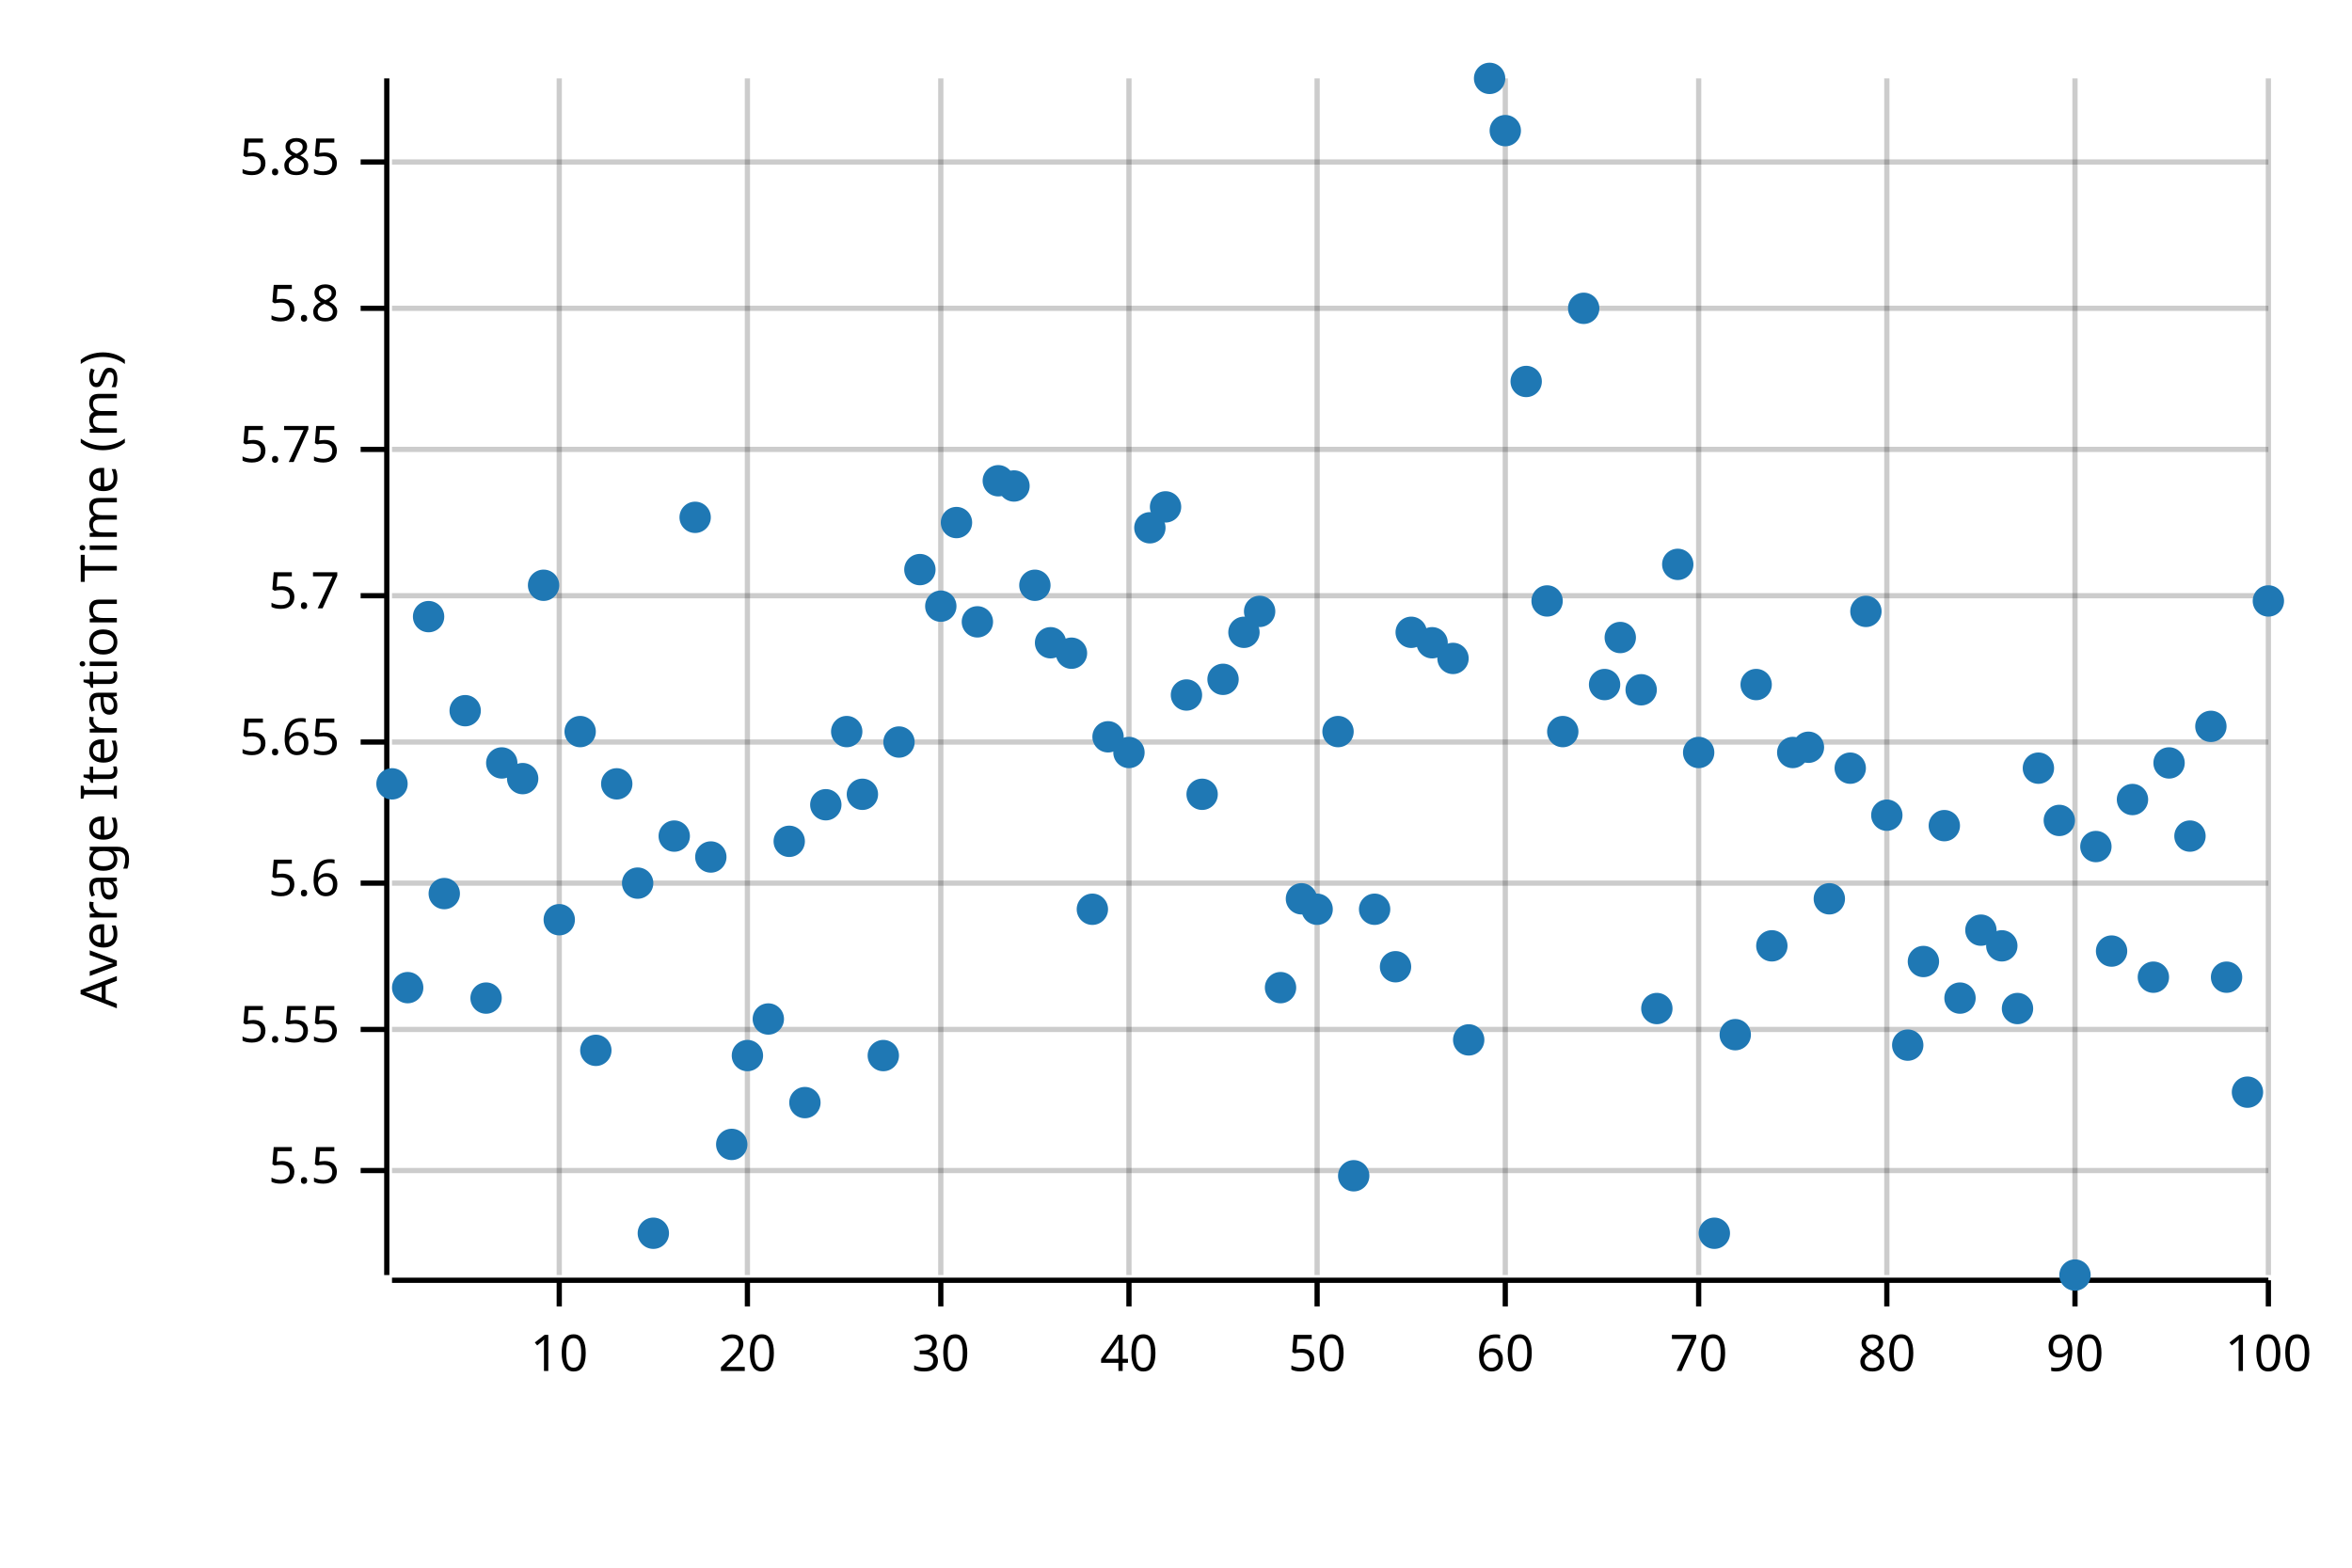
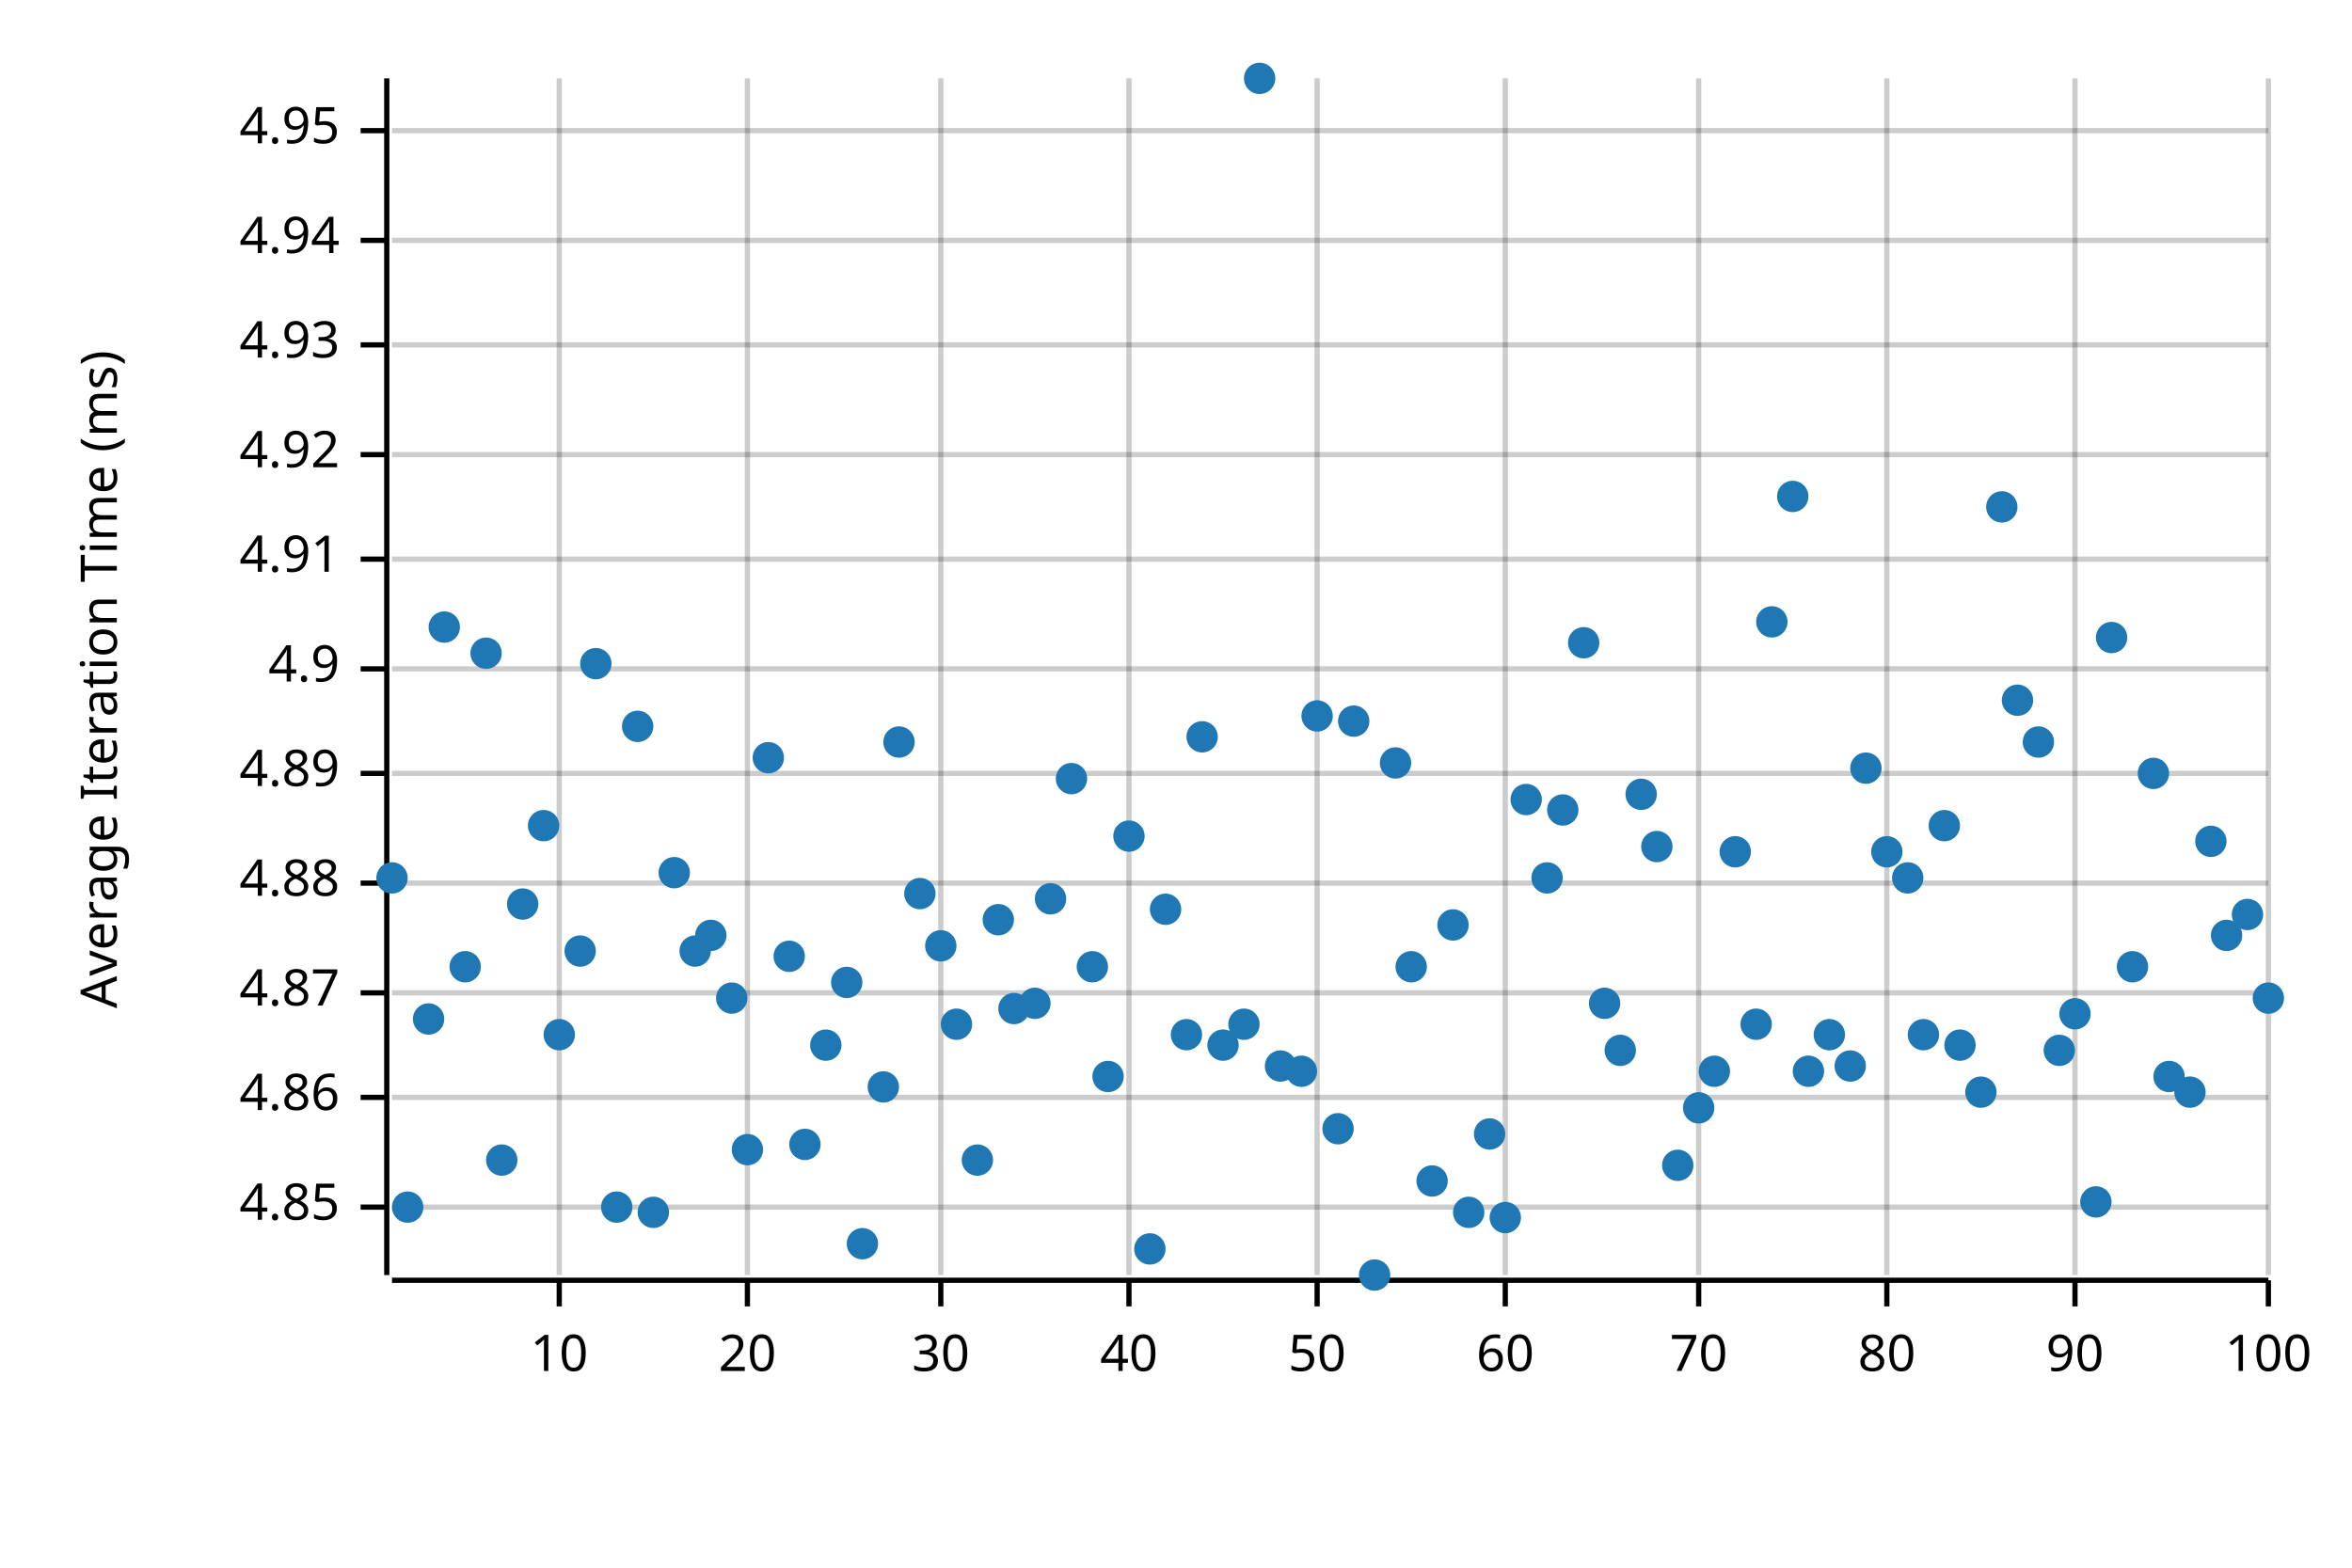
<svg xmlns="http://www.w3.org/2000/svg" width="450" height="300" viewBox="0 0 450 300">
  <text x="15" y="130" dy="0.76em" text-anchor="middle" font-family="sans-serif" font-size="9.677" opacity="1" fill="#000000" transform="rotate(270, 15, 130)">
Average Iteration Time (ms)
</text>
  <line opacity="0.2" stroke="#000000" stroke-width="1" x1="107" y1="244" x2="107" y2="15" />
  <line opacity="0.2" stroke="#000000" stroke-width="1" x1="143" y1="244" x2="143" y2="15" />
  <line opacity="0.2" stroke="#000000" stroke-width="1" x1="180" y1="244" x2="180" y2="15" />
  <line opacity="0.2" stroke="#000000" stroke-width="1" x1="216" y1="244" x2="216" y2="15" />
  <line opacity="0.2" stroke="#000000" stroke-width="1" x1="252" y1="244" x2="252" y2="15" />
  <line opacity="0.2" stroke="#000000" stroke-width="1" x1="288" y1="244" x2="288" y2="15" />
  <line opacity="0.2" stroke="#000000" stroke-width="1" x1="325" y1="244" x2="325" y2="15" />
  <line opacity="0.2" stroke="#000000" stroke-width="1" x1="361" y1="244" x2="361" y2="15" />
  <line opacity="0.2" stroke="#000000" stroke-width="1" x1="397" y1="244" x2="397" y2="15" />
  <line opacity="0.2" stroke="#000000" stroke-width="1" x1="434" y1="244" x2="434" y2="15" />
-   <line opacity="0.2" stroke="#000000" stroke-width="1" x1="75" y1="224" x2="434" y2="224" />
-   <line opacity="0.2" stroke="#000000" stroke-width="1" x1="75" y1="197" x2="434" y2="197" />
+   <line opacity="0.2" stroke="#000000" stroke-width="1" x1="75" y1="231" x2="434" y2="231" />
+   <line opacity="0.2" stroke="#000000" stroke-width="1" x1="75" y1="210" x2="434" y2="210" />
+   <line opacity="0.2" stroke="#000000" stroke-width="1" x1="75" y1="190" x2="434" y2="190" />
  <line opacity="0.2" stroke="#000000" stroke-width="1" x1="75" y1="169" x2="434" y2="169" />
-   <line opacity="0.2" stroke="#000000" stroke-width="1" x1="75" y1="142" x2="434" y2="142" />
-   <line opacity="0.2" stroke="#000000" stroke-width="1" x1="75" y1="114" x2="434" y2="114" />
-   <line opacity="0.2" stroke="#000000" stroke-width="1" x1="75" y1="86" x2="434" y2="86" />
-   <line opacity="0.2" stroke="#000000" stroke-width="1" x1="75" y1="59" x2="434" y2="59" />
-   <line opacity="0.2" stroke="#000000" stroke-width="1" x1="75" y1="31" x2="434" y2="31" />
+   <line opacity="0.2" stroke="#000000" stroke-width="1" x1="75" y1="148" x2="434" y2="148" />
+   <line opacity="0.2" stroke="#000000" stroke-width="1" x1="75" y1="128" x2="434" y2="128" />
+   <line opacity="0.2" stroke="#000000" stroke-width="1" x1="75" y1="107" x2="434" y2="107" />
+   <line opacity="0.2" stroke="#000000" stroke-width="1" x1="75" y1="87" x2="434" y2="87" />
+   <line opacity="0.2" stroke="#000000" stroke-width="1" x1="75" y1="66" x2="434" y2="66" />
+   <line opacity="0.2" stroke="#000000" stroke-width="1" x1="75" y1="46" x2="434" y2="46" />
+   <line opacity="0.2" stroke="#000000" stroke-width="1" x1="75" y1="25" x2="434" y2="25" />
  <polyline fill="none" opacity="1" stroke="#000000" stroke-width="1" points="74,15 74,244 " />
-   <text x="65" y="224" dy="0.5ex" text-anchor="end" font-family="sans-serif" font-size="9.677" opacity="1" fill="#000000">
- 5.5
- </text>
-   <polyline fill="none" opacity="1" stroke="#000000" stroke-width="1" points="69,224 74,224 " />
-   <text x="65" y="197" dy="0.5ex" text-anchor="end" font-family="sans-serif" font-size="9.677" opacity="1" fill="#000000">
- 5.55
- </text>
-   <polyline fill="none" opacity="1" stroke="#000000" stroke-width="1" points="69,197 74,197 " />
+   <text x="65" y="231" dy="0.5ex" text-anchor="end" font-family="sans-serif" font-size="9.677" opacity="1" fill="#000000">
+ 4.85
+ </text>
+   <polyline fill="none" opacity="1" stroke="#000000" stroke-width="1" points="69,231 74,231 " />
+   <text x="65" y="210" dy="0.5ex" text-anchor="end" font-family="sans-serif" font-size="9.677" opacity="1" fill="#000000">
+ 4.86
+ </text>
+   <polyline fill="none" opacity="1" stroke="#000000" stroke-width="1" points="69,210 74,210 " />
+   <text x="65" y="190" dy="0.5ex" text-anchor="end" font-family="sans-serif" font-size="9.677" opacity="1" fill="#000000">
+ 4.87
+ </text>
+   <polyline fill="none" opacity="1" stroke="#000000" stroke-width="1" points="69,190 74,190 " />
  <text x="65" y="169" dy="0.5ex" text-anchor="end" font-family="sans-serif" font-size="9.677" opacity="1" fill="#000000">
- 5.6
+ 4.88
</text>
  <polyline fill="none" opacity="1" stroke="#000000" stroke-width="1" points="69,169 74,169 " />
-   <text x="65" y="142" dy="0.5ex" text-anchor="end" font-family="sans-serif" font-size="9.677" opacity="1" fill="#000000">
- 5.65
- </text>
-   <polyline fill="none" opacity="1" stroke="#000000" stroke-width="1" points="69,142 74,142 " />
-   <text x="65" y="114" dy="0.5ex" text-anchor="end" font-family="sans-serif" font-size="9.677" opacity="1" fill="#000000">
- 5.7
- </text>
-   <polyline fill="none" opacity="1" stroke="#000000" stroke-width="1" points="69,114 74,114 " />
-   <text x="65" y="86" dy="0.5ex" text-anchor="end" font-family="sans-serif" font-size="9.677" opacity="1" fill="#000000">
- 5.75
- </text>
-   <polyline fill="none" opacity="1" stroke="#000000" stroke-width="1" points="69,86 74,86 " />
-   <text x="65" y="59" dy="0.5ex" text-anchor="end" font-family="sans-serif" font-size="9.677" opacity="1" fill="#000000">
- 5.8
- </text>
-   <polyline fill="none" opacity="1" stroke="#000000" stroke-width="1" points="69,59 74,59 " />
-   <text x="65" y="31" dy="0.5ex" text-anchor="end" font-family="sans-serif" font-size="9.677" opacity="1" fill="#000000">
- 5.85
- </text>
-   <polyline fill="none" opacity="1" stroke="#000000" stroke-width="1" points="69,31 74,31 " />
+   <text x="65" y="148" dy="0.5ex" text-anchor="end" font-family="sans-serif" font-size="9.677" opacity="1" fill="#000000">
+ 4.89
+ </text>
+   <polyline fill="none" opacity="1" stroke="#000000" stroke-width="1" points="69,148 74,148 " />
+   <text x="65" y="128" dy="0.5ex" text-anchor="end" font-family="sans-serif" font-size="9.677" opacity="1" fill="#000000">
+ 4.9
+ </text>
+   <polyline fill="none" opacity="1" stroke="#000000" stroke-width="1" points="69,128 74,128 " />
+   <text x="65" y="107" dy="0.5ex" text-anchor="end" font-family="sans-serif" font-size="9.677" opacity="1" fill="#000000">
+ 4.91
+ </text>
+   <polyline fill="none" opacity="1" stroke="#000000" stroke-width="1" points="69,107 74,107 " />
+   <text x="65" y="87" dy="0.5ex" text-anchor="end" font-family="sans-serif" font-size="9.677" opacity="1" fill="#000000">
+ 4.92
+ </text>
+   <polyline fill="none" opacity="1" stroke="#000000" stroke-width="1" points="69,87 74,87 " />
+   <text x="65" y="66" dy="0.5ex" text-anchor="end" font-family="sans-serif" font-size="9.677" opacity="1" fill="#000000">
+ 4.93
+ </text>
+   <polyline fill="none" opacity="1" stroke="#000000" stroke-width="1" points="69,66 74,66 " />
+   <text x="65" y="46" dy="0.5ex" text-anchor="end" font-family="sans-serif" font-size="9.677" opacity="1" fill="#000000">
+ 4.94
+ </text>
+   <polyline fill="none" opacity="1" stroke="#000000" stroke-width="1" points="69,46 74,46 " />
+   <text x="65" y="25" dy="0.5ex" text-anchor="end" font-family="sans-serif" font-size="9.677" opacity="1" fill="#000000">
+ 4.95
+ </text>
+   <polyline fill="none" opacity="1" stroke="#000000" stroke-width="1" points="69,25 74,25 " />
  <polyline fill="none" opacity="1" stroke="#000000" stroke-width="1" points="75,245 434,245 " />
  <text x="107" y="255" dy="0.76em" text-anchor="middle" font-family="sans-serif" font-size="9.677" opacity="1" fill="#000000">
10
</text>
  <polyline fill="none" opacity="1" stroke="#000000" stroke-width="1" points="107,245 107,250 " />
  <text x="143" y="255" dy="0.76em" text-anchor="middle" font-family="sans-serif" font-size="9.677" opacity="1" fill="#000000">
20
</text>
  <polyline fill="none" opacity="1" stroke="#000000" stroke-width="1" points="143,245 143,250 " />
  <text x="180" y="255" dy="0.76em" text-anchor="middle" font-family="sans-serif" font-size="9.677" opacity="1" fill="#000000">
30
</text>
  <polyline fill="none" opacity="1" stroke="#000000" stroke-width="1" points="180,245 180,250 " />
  <text x="216" y="255" dy="0.76em" text-anchor="middle" font-family="sans-serif" font-size="9.677" opacity="1" fill="#000000">
40
</text>
  <polyline fill="none" opacity="1" stroke="#000000" stroke-width="1" points="216,245 216,250 " />
  <text x="252" y="255" dy="0.76em" text-anchor="middle" font-family="sans-serif" font-size="9.677" opacity="1" fill="#000000">
50
</text>
  <polyline fill="none" opacity="1" stroke="#000000" stroke-width="1" points="252,245 252,250 " />
  <text x="288" y="255" dy="0.76em" text-anchor="middle" font-family="sans-serif" font-size="9.677" opacity="1" fill="#000000">
60
</text>
  <polyline fill="none" opacity="1" stroke="#000000" stroke-width="1" points="288,245 288,250 " />
  <text x="325" y="255" dy="0.76em" text-anchor="middle" font-family="sans-serif" font-size="9.677" opacity="1" fill="#000000">
70
</text>
  <polyline fill="none" opacity="1" stroke="#000000" stroke-width="1" points="325,245 325,250 " />
  <text x="361" y="255" dy="0.76em" text-anchor="middle" font-family="sans-serif" font-size="9.677" opacity="1" fill="#000000">
80
</text>
  <polyline fill="none" opacity="1" stroke="#000000" stroke-width="1" points="361,245 361,250 " />
  <text x="397" y="255" dy="0.76em" text-anchor="middle" font-family="sans-serif" font-size="9.677" opacity="1" fill="#000000">
90
</text>
  <polyline fill="none" opacity="1" stroke="#000000" stroke-width="1" points="397,245 397,250 " />
  <text x="434" y="255" dy="0.76em" text-anchor="middle" font-family="sans-serif" font-size="9.677" opacity="1" fill="#000000">
100
</text>
  <polyline fill="none" opacity="1" stroke="#000000" stroke-width="1" points="434,245 434,250 " />
-   <circle cx="75" cy="150" r="3" opacity="1" fill="#1F78B4" stroke="none" stroke-width="1" />
-   <circle cx="78" cy="189" r="3" opacity="1" fill="#1F78B4" stroke="none" stroke-width="1" />
-   <circle cx="82" cy="118" r="3" opacity="1" fill="#1F78B4" stroke="none" stroke-width="1" />
-   <circle cx="85" cy="171" r="3" opacity="1" fill="#1F78B4" stroke="none" stroke-width="1" />
-   <circle cx="89" cy="136" r="3" opacity="1" fill="#1F78B4" stroke="none" stroke-width="1" />
-   <circle cx="93" cy="191" r="3" opacity="1" fill="#1F78B4" stroke="none" stroke-width="1" />
-   <circle cx="96" cy="146" r="3" opacity="1" fill="#1F78B4" stroke="none" stroke-width="1" />
-   <circle cx="100" cy="149" r="3" opacity="1" fill="#1F78B4" stroke="none" stroke-width="1" />
-   <circle cx="104" cy="112" r="3" opacity="1" fill="#1F78B4" stroke="none" stroke-width="1" />
-   <circle cx="107" cy="176" r="3" opacity="1" fill="#1F78B4" stroke="none" stroke-width="1" />
-   <circle cx="111" cy="140" r="3" opacity="1" fill="#1F78B4" stroke="none" stroke-width="1" />
-   <circle cx="114" cy="201" r="3" opacity="1" fill="#1F78B4" stroke="none" stroke-width="1" />
-   <circle cx="118" cy="150" r="3" opacity="1" fill="#1F78B4" stroke="none" stroke-width="1" />
-   <circle cx="122" cy="169" r="3" opacity="1" fill="#1F78B4" stroke="none" stroke-width="1" />
-   <circle cx="125" cy="236" r="3" opacity="1" fill="#1F78B4" stroke="none" stroke-width="1" />
-   <circle cx="129" cy="160" r="3" opacity="1" fill="#1F78B4" stroke="none" stroke-width="1" />
-   <circle cx="133" cy="99" r="3" opacity="1" fill="#1F78B4" stroke="none" stroke-width="1" />
-   <circle cx="136" cy="164" r="3" opacity="1" fill="#1F78B4" stroke="none" stroke-width="1" />
-   <circle cx="140" cy="219" r="3" opacity="1" fill="#1F78B4" stroke="none" stroke-width="1" />
-   <circle cx="143" cy="202" r="3" opacity="1" fill="#1F78B4" stroke="none" stroke-width="1" />
-   <circle cx="147" cy="195" r="3" opacity="1" fill="#1F78B4" stroke="none" stroke-width="1" />
-   <circle cx="151" cy="161" r="3" opacity="1" fill="#1F78B4" stroke="none" stroke-width="1" />
-   <circle cx="154" cy="211" r="3" opacity="1" fill="#1F78B4" stroke="none" stroke-width="1" />
-   <circle cx="158" cy="154" r="3" opacity="1" fill="#1F78B4" stroke="none" stroke-width="1" />
-   <circle cx="162" cy="140" r="3" opacity="1" fill="#1F78B4" stroke="none" stroke-width="1" />
-   <circle cx="165" cy="152" r="3" opacity="1" fill="#1F78B4" stroke="none" stroke-width="1" />
-   <circle cx="169" cy="202" r="3" opacity="1" fill="#1F78B4" stroke="none" stroke-width="1" />
+   <circle cx="75" cy="168" r="3" opacity="1" fill="#1F78B4" stroke="none" stroke-width="1" />
+   <circle cx="78" cy="231" r="3" opacity="1" fill="#1F78B4" stroke="none" stroke-width="1" />
+   <circle cx="82" cy="195" r="3" opacity="1" fill="#1F78B4" stroke="none" stroke-width="1" />
+   <circle cx="85" cy="120" r="3" opacity="1" fill="#1F78B4" stroke="none" stroke-width="1" />
+   <circle cx="89" cy="185" r="3" opacity="1" fill="#1F78B4" stroke="none" stroke-width="1" />
+   <circle cx="93" cy="125" r="3" opacity="1" fill="#1F78B4" stroke="none" stroke-width="1" />
+   <circle cx="96" cy="222" r="3" opacity="1" fill="#1F78B4" stroke="none" stroke-width="1" />
+   <circle cx="100" cy="173" r="3" opacity="1" fill="#1F78B4" stroke="none" stroke-width="1" />
+   <circle cx="104" cy="158" r="3" opacity="1" fill="#1F78B4" stroke="none" stroke-width="1" />
+   <circle cx="107" cy="198" r="3" opacity="1" fill="#1F78B4" stroke="none" stroke-width="1" />
+   <circle cx="111" cy="182" r="3" opacity="1" fill="#1F78B4" stroke="none" stroke-width="1" />
+   <circle cx="114" cy="127" r="3" opacity="1" fill="#1F78B4" stroke="none" stroke-width="1" />
+   <circle cx="118" cy="231" r="3" opacity="1" fill="#1F78B4" stroke="none" stroke-width="1" />
+   <circle cx="122" cy="139" r="3" opacity="1" fill="#1F78B4" stroke="none" stroke-width="1" />
+   <circle cx="125" cy="232" r="3" opacity="1" fill="#1F78B4" stroke="none" stroke-width="1" />
+   <circle cx="129" cy="167" r="3" opacity="1" fill="#1F78B4" stroke="none" stroke-width="1" />
+   <circle cx="133" cy="182" r="3" opacity="1" fill="#1F78B4" stroke="none" stroke-width="1" />
+   <circle cx="136" cy="179" r="3" opacity="1" fill="#1F78B4" stroke="none" stroke-width="1" />
+   <circle cx="140" cy="191" r="3" opacity="1" fill="#1F78B4" stroke="none" stroke-width="1" />
+   <circle cx="143" cy="220" r="3" opacity="1" fill="#1F78B4" stroke="none" stroke-width="1" />
+   <circle cx="147" cy="145" r="3" opacity="1" fill="#1F78B4" stroke="none" stroke-width="1" />
+   <circle cx="151" cy="183" r="3" opacity="1" fill="#1F78B4" stroke="none" stroke-width="1" />
+   <circle cx="154" cy="219" r="3" opacity="1" fill="#1F78B4" stroke="none" stroke-width="1" />
+   <circle cx="158" cy="200" r="3" opacity="1" fill="#1F78B4" stroke="none" stroke-width="1" />
+   <circle cx="162" cy="188" r="3" opacity="1" fill="#1F78B4" stroke="none" stroke-width="1" />
+   <circle cx="165" cy="238" r="3" opacity="1" fill="#1F78B4" stroke="none" stroke-width="1" />
+   <circle cx="169" cy="208" r="3" opacity="1" fill="#1F78B4" stroke="none" stroke-width="1" />
  <circle cx="172" cy="142" r="3" opacity="1" fill="#1F78B4" stroke="none" stroke-width="1" />
-   <circle cx="176" cy="109" r="3" opacity="1" fill="#1F78B4" stroke="none" stroke-width="1" />
-   <circle cx="180" cy="116" r="3" opacity="1" fill="#1F78B4" stroke="none" stroke-width="1" />
-   <circle cx="183" cy="100" r="3" opacity="1" fill="#1F78B4" stroke="none" stroke-width="1" />
-   <circle cx="187" cy="119" r="3" opacity="1" fill="#1F78B4" stroke="none" stroke-width="1" />
-   <circle cx="191" cy="92" r="3" opacity="1" fill="#1F78B4" stroke="none" stroke-width="1" />
-   <circle cx="194" cy="93" r="3" opacity="1" fill="#1F78B4" stroke="none" stroke-width="1" />
-   <circle cx="198" cy="112" r="3" opacity="1" fill="#1F78B4" stroke="none" stroke-width="1" />
-   <circle cx="201" cy="123" r="3" opacity="1" fill="#1F78B4" stroke="none" stroke-width="1" />
-   <circle cx="205" cy="125" r="3" opacity="1" fill="#1F78B4" stroke="none" stroke-width="1" />
-   <circle cx="209" cy="174" r="3" opacity="1" fill="#1F78B4" stroke="none" stroke-width="1" />
-   <circle cx="212" cy="141" r="3" opacity="1" fill="#1F78B4" stroke="none" stroke-width="1" />
-   <circle cx="216" cy="144" r="3" opacity="1" fill="#1F78B4" stroke="none" stroke-width="1" />
-   <circle cx="220" cy="101" r="3" opacity="1" fill="#1F78B4" stroke="none" stroke-width="1" />
-   <circle cx="223" cy="97" r="3" opacity="1" fill="#1F78B4" stroke="none" stroke-width="1" />
-   <circle cx="227" cy="133" r="3" opacity="1" fill="#1F78B4" stroke="none" stroke-width="1" />
-   <circle cx="230" cy="152" r="3" opacity="1" fill="#1F78B4" stroke="none" stroke-width="1" />
-   <circle cx="234" cy="130" r="3" opacity="1" fill="#1F78B4" stroke="none" stroke-width="1" />
-   <circle cx="238" cy="121" r="3" opacity="1" fill="#1F78B4" stroke="none" stroke-width="1" />
-   <circle cx="241" cy="117" r="3" opacity="1" fill="#1F78B4" stroke="none" stroke-width="1" />
-   <circle cx="245" cy="189" r="3" opacity="1" fill="#1F78B4" stroke="none" stroke-width="1" />
-   <circle cx="249" cy="172" r="3" opacity="1" fill="#1F78B4" stroke="none" stroke-width="1" />
-   <circle cx="252" cy="174" r="3" opacity="1" fill="#1F78B4" stroke="none" stroke-width="1" />
-   <circle cx="256" cy="140" r="3" opacity="1" fill="#1F78B4" stroke="none" stroke-width="1" />
-   <circle cx="259" cy="225" r="3" opacity="1" fill="#1F78B4" stroke="none" stroke-width="1" />
-   <circle cx="263" cy="174" r="3" opacity="1" fill="#1F78B4" stroke="none" stroke-width="1" />
-   <circle cx="267" cy="185" r="3" opacity="1" fill="#1F78B4" stroke="none" stroke-width="1" />
-   <circle cx="270" cy="121" r="3" opacity="1" fill="#1F78B4" stroke="none" stroke-width="1" />
-   <circle cx="274" cy="123" r="3" opacity="1" fill="#1F78B4" stroke="none" stroke-width="1" />
-   <circle cx="278" cy="126" r="3" opacity="1" fill="#1F78B4" stroke="none" stroke-width="1" />
-   <circle cx="281" cy="199" r="3" opacity="1" fill="#1F78B4" stroke="none" stroke-width="1" />
-   <circle cx="285" cy="15" r="3" opacity="1" fill="#1F78B4" stroke="none" stroke-width="1" />
-   <circle cx="288" cy="25" r="3" opacity="1" fill="#1F78B4" stroke="none" stroke-width="1" />
-   <circle cx="292" cy="73" r="3" opacity="1" fill="#1F78B4" stroke="none" stroke-width="1" />
-   <circle cx="296" cy="115" r="3" opacity="1" fill="#1F78B4" stroke="none" stroke-width="1" />
-   <circle cx="299" cy="140" r="3" opacity="1" fill="#1F78B4" stroke="none" stroke-width="1" />
-   <circle cx="303" cy="59" r="3" opacity="1" fill="#1F78B4" stroke="none" stroke-width="1" />
-   <circle cx="307" cy="131" r="3" opacity="1" fill="#1F78B4" stroke="none" stroke-width="1" />
-   <circle cx="310" cy="122" r="3" opacity="1" fill="#1F78B4" stroke="none" stroke-width="1" />
-   <circle cx="314" cy="132" r="3" opacity="1" fill="#1F78B4" stroke="none" stroke-width="1" />
-   <circle cx="317" cy="193" r="3" opacity="1" fill="#1F78B4" stroke="none" stroke-width="1" />
-   <circle cx="321" cy="108" r="3" opacity="1" fill="#1F78B4" stroke="none" stroke-width="1" />
-   <circle cx="325" cy="144" r="3" opacity="1" fill="#1F78B4" stroke="none" stroke-width="1" />
-   <circle cx="328" cy="236" r="3" opacity="1" fill="#1F78B4" stroke="none" stroke-width="1" />
-   <circle cx="332" cy="198" r="3" opacity="1" fill="#1F78B4" stroke="none" stroke-width="1" />
-   <circle cx="336" cy="131" r="3" opacity="1" fill="#1F78B4" stroke="none" stroke-width="1" />
-   <circle cx="339" cy="181" r="3" opacity="1" fill="#1F78B4" stroke="none" stroke-width="1" />
-   <circle cx="343" cy="144" r="3" opacity="1" fill="#1F78B4" stroke="none" stroke-width="1" />
-   <circle cx="346" cy="143" r="3" opacity="1" fill="#1F78B4" stroke="none" stroke-width="1" />
-   <circle cx="350" cy="172" r="3" opacity="1" fill="#1F78B4" stroke="none" stroke-width="1" />
-   <circle cx="354" cy="147" r="3" opacity="1" fill="#1F78B4" stroke="none" stroke-width="1" />
-   <circle cx="357" cy="117" r="3" opacity="1" fill="#1F78B4" stroke="none" stroke-width="1" />
-   <circle cx="361" cy="156" r="3" opacity="1" fill="#1F78B4" stroke="none" stroke-width="1" />
-   <circle cx="365" cy="200" r="3" opacity="1" fill="#1F78B4" stroke="none" stroke-width="1" />
-   <circle cx="368" cy="184" r="3" opacity="1" fill="#1F78B4" stroke="none" stroke-width="1" />
+   <circle cx="176" cy="171" r="3" opacity="1" fill="#1F78B4" stroke="none" stroke-width="1" />
+   <circle cx="180" cy="181" r="3" opacity="1" fill="#1F78B4" stroke="none" stroke-width="1" />
+   <circle cx="183" cy="196" r="3" opacity="1" fill="#1F78B4" stroke="none" stroke-width="1" />
+   <circle cx="187" cy="222" r="3" opacity="1" fill="#1F78B4" stroke="none" stroke-width="1" />
+   <circle cx="191" cy="176" r="3" opacity="1" fill="#1F78B4" stroke="none" stroke-width="1" />
+   <circle cx="194" cy="193" r="3" opacity="1" fill="#1F78B4" stroke="none" stroke-width="1" />
+   <circle cx="198" cy="192" r="3" opacity="1" fill="#1F78B4" stroke="none" stroke-width="1" />
+   <circle cx="201" cy="172" r="3" opacity="1" fill="#1F78B4" stroke="none" stroke-width="1" />
+   <circle cx="205" cy="149" r="3" opacity="1" fill="#1F78B4" stroke="none" stroke-width="1" />
+   <circle cx="209" cy="185" r="3" opacity="1" fill="#1F78B4" stroke="none" stroke-width="1" />
+   <circle cx="212" cy="206" r="3" opacity="1" fill="#1F78B4" stroke="none" stroke-width="1" />
+   <circle cx="216" cy="160" r="3" opacity="1" fill="#1F78B4" stroke="none" stroke-width="1" />
+   <circle cx="220" cy="239" r="3" opacity="1" fill="#1F78B4" stroke="none" stroke-width="1" />
+   <circle cx="223" cy="174" r="3" opacity="1" fill="#1F78B4" stroke="none" stroke-width="1" />
+   <circle cx="227" cy="198" r="3" opacity="1" fill="#1F78B4" stroke="none" stroke-width="1" />
+   <circle cx="230" cy="141" r="3" opacity="1" fill="#1F78B4" stroke="none" stroke-width="1" />
+   <circle cx="234" cy="200" r="3" opacity="1" fill="#1F78B4" stroke="none" stroke-width="1" />
+   <circle cx="238" cy="196" r="3" opacity="1" fill="#1F78B4" stroke="none" stroke-width="1" />
+   <circle cx="241" cy="15" r="3" opacity="1" fill="#1F78B4" stroke="none" stroke-width="1" />
+   <circle cx="245" cy="204" r="3" opacity="1" fill="#1F78B4" stroke="none" stroke-width="1" />
+   <circle cx="249" cy="205" r="3" opacity="1" fill="#1F78B4" stroke="none" stroke-width="1" />
+   <circle cx="252" cy="137" r="3" opacity="1" fill="#1F78B4" stroke="none" stroke-width="1" />
+   <circle cx="256" cy="216" r="3" opacity="1" fill="#1F78B4" stroke="none" stroke-width="1" />
+   <circle cx="259" cy="138" r="3" opacity="1" fill="#1F78B4" stroke="none" stroke-width="1" />
+   <circle cx="263" cy="244" r="3" opacity="1" fill="#1F78B4" stroke="none" stroke-width="1" />
+   <circle cx="267" cy="146" r="3" opacity="1" fill="#1F78B4" stroke="none" stroke-width="1" />
+   <circle cx="270" cy="185" r="3" opacity="1" fill="#1F78B4" stroke="none" stroke-width="1" />
+   <circle cx="274" cy="226" r="3" opacity="1" fill="#1F78B4" stroke="none" stroke-width="1" />
+   <circle cx="278" cy="177" r="3" opacity="1" fill="#1F78B4" stroke="none" stroke-width="1" />
+   <circle cx="281" cy="232" r="3" opacity="1" fill="#1F78B4" stroke="none" stroke-width="1" />
+   <circle cx="285" cy="217" r="3" opacity="1" fill="#1F78B4" stroke="none" stroke-width="1" />
+   <circle cx="288" cy="233" r="3" opacity="1" fill="#1F78B4" stroke="none" stroke-width="1" />
+   <circle cx="292" cy="153" r="3" opacity="1" fill="#1F78B4" stroke="none" stroke-width="1" />
+   <circle cx="296" cy="168" r="3" opacity="1" fill="#1F78B4" stroke="none" stroke-width="1" />
+   <circle cx="299" cy="155" r="3" opacity="1" fill="#1F78B4" stroke="none" stroke-width="1" />
+   <circle cx="303" cy="123" r="3" opacity="1" fill="#1F78B4" stroke="none" stroke-width="1" />
+   <circle cx="307" cy="192" r="3" opacity="1" fill="#1F78B4" stroke="none" stroke-width="1" />
+   <circle cx="310" cy="201" r="3" opacity="1" fill="#1F78B4" stroke="none" stroke-width="1" />
+   <circle cx="314" cy="152" r="3" opacity="1" fill="#1F78B4" stroke="none" stroke-width="1" />
+   <circle cx="317" cy="162" r="3" opacity="1" fill="#1F78B4" stroke="none" stroke-width="1" />
+   <circle cx="321" cy="223" r="3" opacity="1" fill="#1F78B4" stroke="none" stroke-width="1" />
+   <circle cx="325" cy="212" r="3" opacity="1" fill="#1F78B4" stroke="none" stroke-width="1" />
+   <circle cx="328" cy="205" r="3" opacity="1" fill="#1F78B4" stroke="none" stroke-width="1" />
+   <circle cx="332" cy="163" r="3" opacity="1" fill="#1F78B4" stroke="none" stroke-width="1" />
+   <circle cx="336" cy="196" r="3" opacity="1" fill="#1F78B4" stroke="none" stroke-width="1" />
+   <circle cx="339" cy="119" r="3" opacity="1" fill="#1F78B4" stroke="none" stroke-width="1" />
+   <circle cx="343" cy="95" r="3" opacity="1" fill="#1F78B4" stroke="none" stroke-width="1" />
+   <circle cx="346" cy="205" r="3" opacity="1" fill="#1F78B4" stroke="none" stroke-width="1" />
+   <circle cx="350" cy="198" r="3" opacity="1" fill="#1F78B4" stroke="none" stroke-width="1" />
+   <circle cx="354" cy="204" r="3" opacity="1" fill="#1F78B4" stroke="none" stroke-width="1" />
+   <circle cx="357" cy="147" r="3" opacity="1" fill="#1F78B4" stroke="none" stroke-width="1" />
+   <circle cx="361" cy="163" r="3" opacity="1" fill="#1F78B4" stroke="none" stroke-width="1" />
+   <circle cx="365" cy="168" r="3" opacity="1" fill="#1F78B4" stroke="none" stroke-width="1" />
+   <circle cx="368" cy="198" r="3" opacity="1" fill="#1F78B4" stroke="none" stroke-width="1" />
  <circle cx="372" cy="158" r="3" opacity="1" fill="#1F78B4" stroke="none" stroke-width="1" />
-   <circle cx="375" cy="191" r="3" opacity="1" fill="#1F78B4" stroke="none" stroke-width="1" />
-   <circle cx="379" cy="178" r="3" opacity="1" fill="#1F78B4" stroke="none" stroke-width="1" />
-   <circle cx="383" cy="181" r="3" opacity="1" fill="#1F78B4" stroke="none" stroke-width="1" />
-   <circle cx="386" cy="193" r="3" opacity="1" fill="#1F78B4" stroke="none" stroke-width="1" />
-   <circle cx="390" cy="147" r="3" opacity="1" fill="#1F78B4" stroke="none" stroke-width="1" />
-   <circle cx="394" cy="157" r="3" opacity="1" fill="#1F78B4" stroke="none" stroke-width="1" />
-   <circle cx="397" cy="244" r="3" opacity="1" fill="#1F78B4" stroke="none" stroke-width="1" />
-   <circle cx="401" cy="162" r="3" opacity="1" fill="#1F78B4" stroke="none" stroke-width="1" />
-   <circle cx="404" cy="182" r="3" opacity="1" fill="#1F78B4" stroke="none" stroke-width="1" />
-   <circle cx="408" cy="153" r="3" opacity="1" fill="#1F78B4" stroke="none" stroke-width="1" />
-   <circle cx="412" cy="187" r="3" opacity="1" fill="#1F78B4" stroke="none" stroke-width="1" />
-   <circle cx="415" cy="146" r="3" opacity="1" fill="#1F78B4" stroke="none" stroke-width="1" />
-   <circle cx="419" cy="160" r="3" opacity="1" fill="#1F78B4" stroke="none" stroke-width="1" />
-   <circle cx="423" cy="139" r="3" opacity="1" fill="#1F78B4" stroke="none" stroke-width="1" />
-   <circle cx="426" cy="187" r="3" opacity="1" fill="#1F78B4" stroke="none" stroke-width="1" />
-   <circle cx="430" cy="209" r="3" opacity="1" fill="#1F78B4" stroke="none" stroke-width="1" />
-   <circle cx="434" cy="115" r="3" opacity="1" fill="#1F78B4" stroke="none" stroke-width="1" />
+   <circle cx="375" cy="200" r="3" opacity="1" fill="#1F78B4" stroke="none" stroke-width="1" />
+   <circle cx="379" cy="209" r="3" opacity="1" fill="#1F78B4" stroke="none" stroke-width="1" />
+   <circle cx="383" cy="97" r="3" opacity="1" fill="#1F78B4" stroke="none" stroke-width="1" />
+   <circle cx="386" cy="134" r="3" opacity="1" fill="#1F78B4" stroke="none" stroke-width="1" />
+   <circle cx="390" cy="142" r="3" opacity="1" fill="#1F78B4" stroke="none" stroke-width="1" />
+   <circle cx="394" cy="201" r="3" opacity="1" fill="#1F78B4" stroke="none" stroke-width="1" />
+   <circle cx="397" cy="194" r="3" opacity="1" fill="#1F78B4" stroke="none" stroke-width="1" />
+   <circle cx="401" cy="230" r="3" opacity="1" fill="#1F78B4" stroke="none" stroke-width="1" />
+   <circle cx="404" cy="122" r="3" opacity="1" fill="#1F78B4" stroke="none" stroke-width="1" />
+   <circle cx="408" cy="185" r="3" opacity="1" fill="#1F78B4" stroke="none" stroke-width="1" />
+   <circle cx="412" cy="148" r="3" opacity="1" fill="#1F78B4" stroke="none" stroke-width="1" />
+   <circle cx="415" cy="206" r="3" opacity="1" fill="#1F78B4" stroke="none" stroke-width="1" />
+   <circle cx="419" cy="209" r="3" opacity="1" fill="#1F78B4" stroke="none" stroke-width="1" />
+   <circle cx="423" cy="161" r="3" opacity="1" fill="#1F78B4" stroke="none" stroke-width="1" />
+   <circle cx="426" cy="179" r="3" opacity="1" fill="#1F78B4" stroke="none" stroke-width="1" />
+   <circle cx="430" cy="175" r="3" opacity="1" fill="#1F78B4" stroke="none" stroke-width="1" />
+   <circle cx="434" cy="191" r="3" opacity="1" fill="#1F78B4" stroke="none" stroke-width="1" />
</svg>
